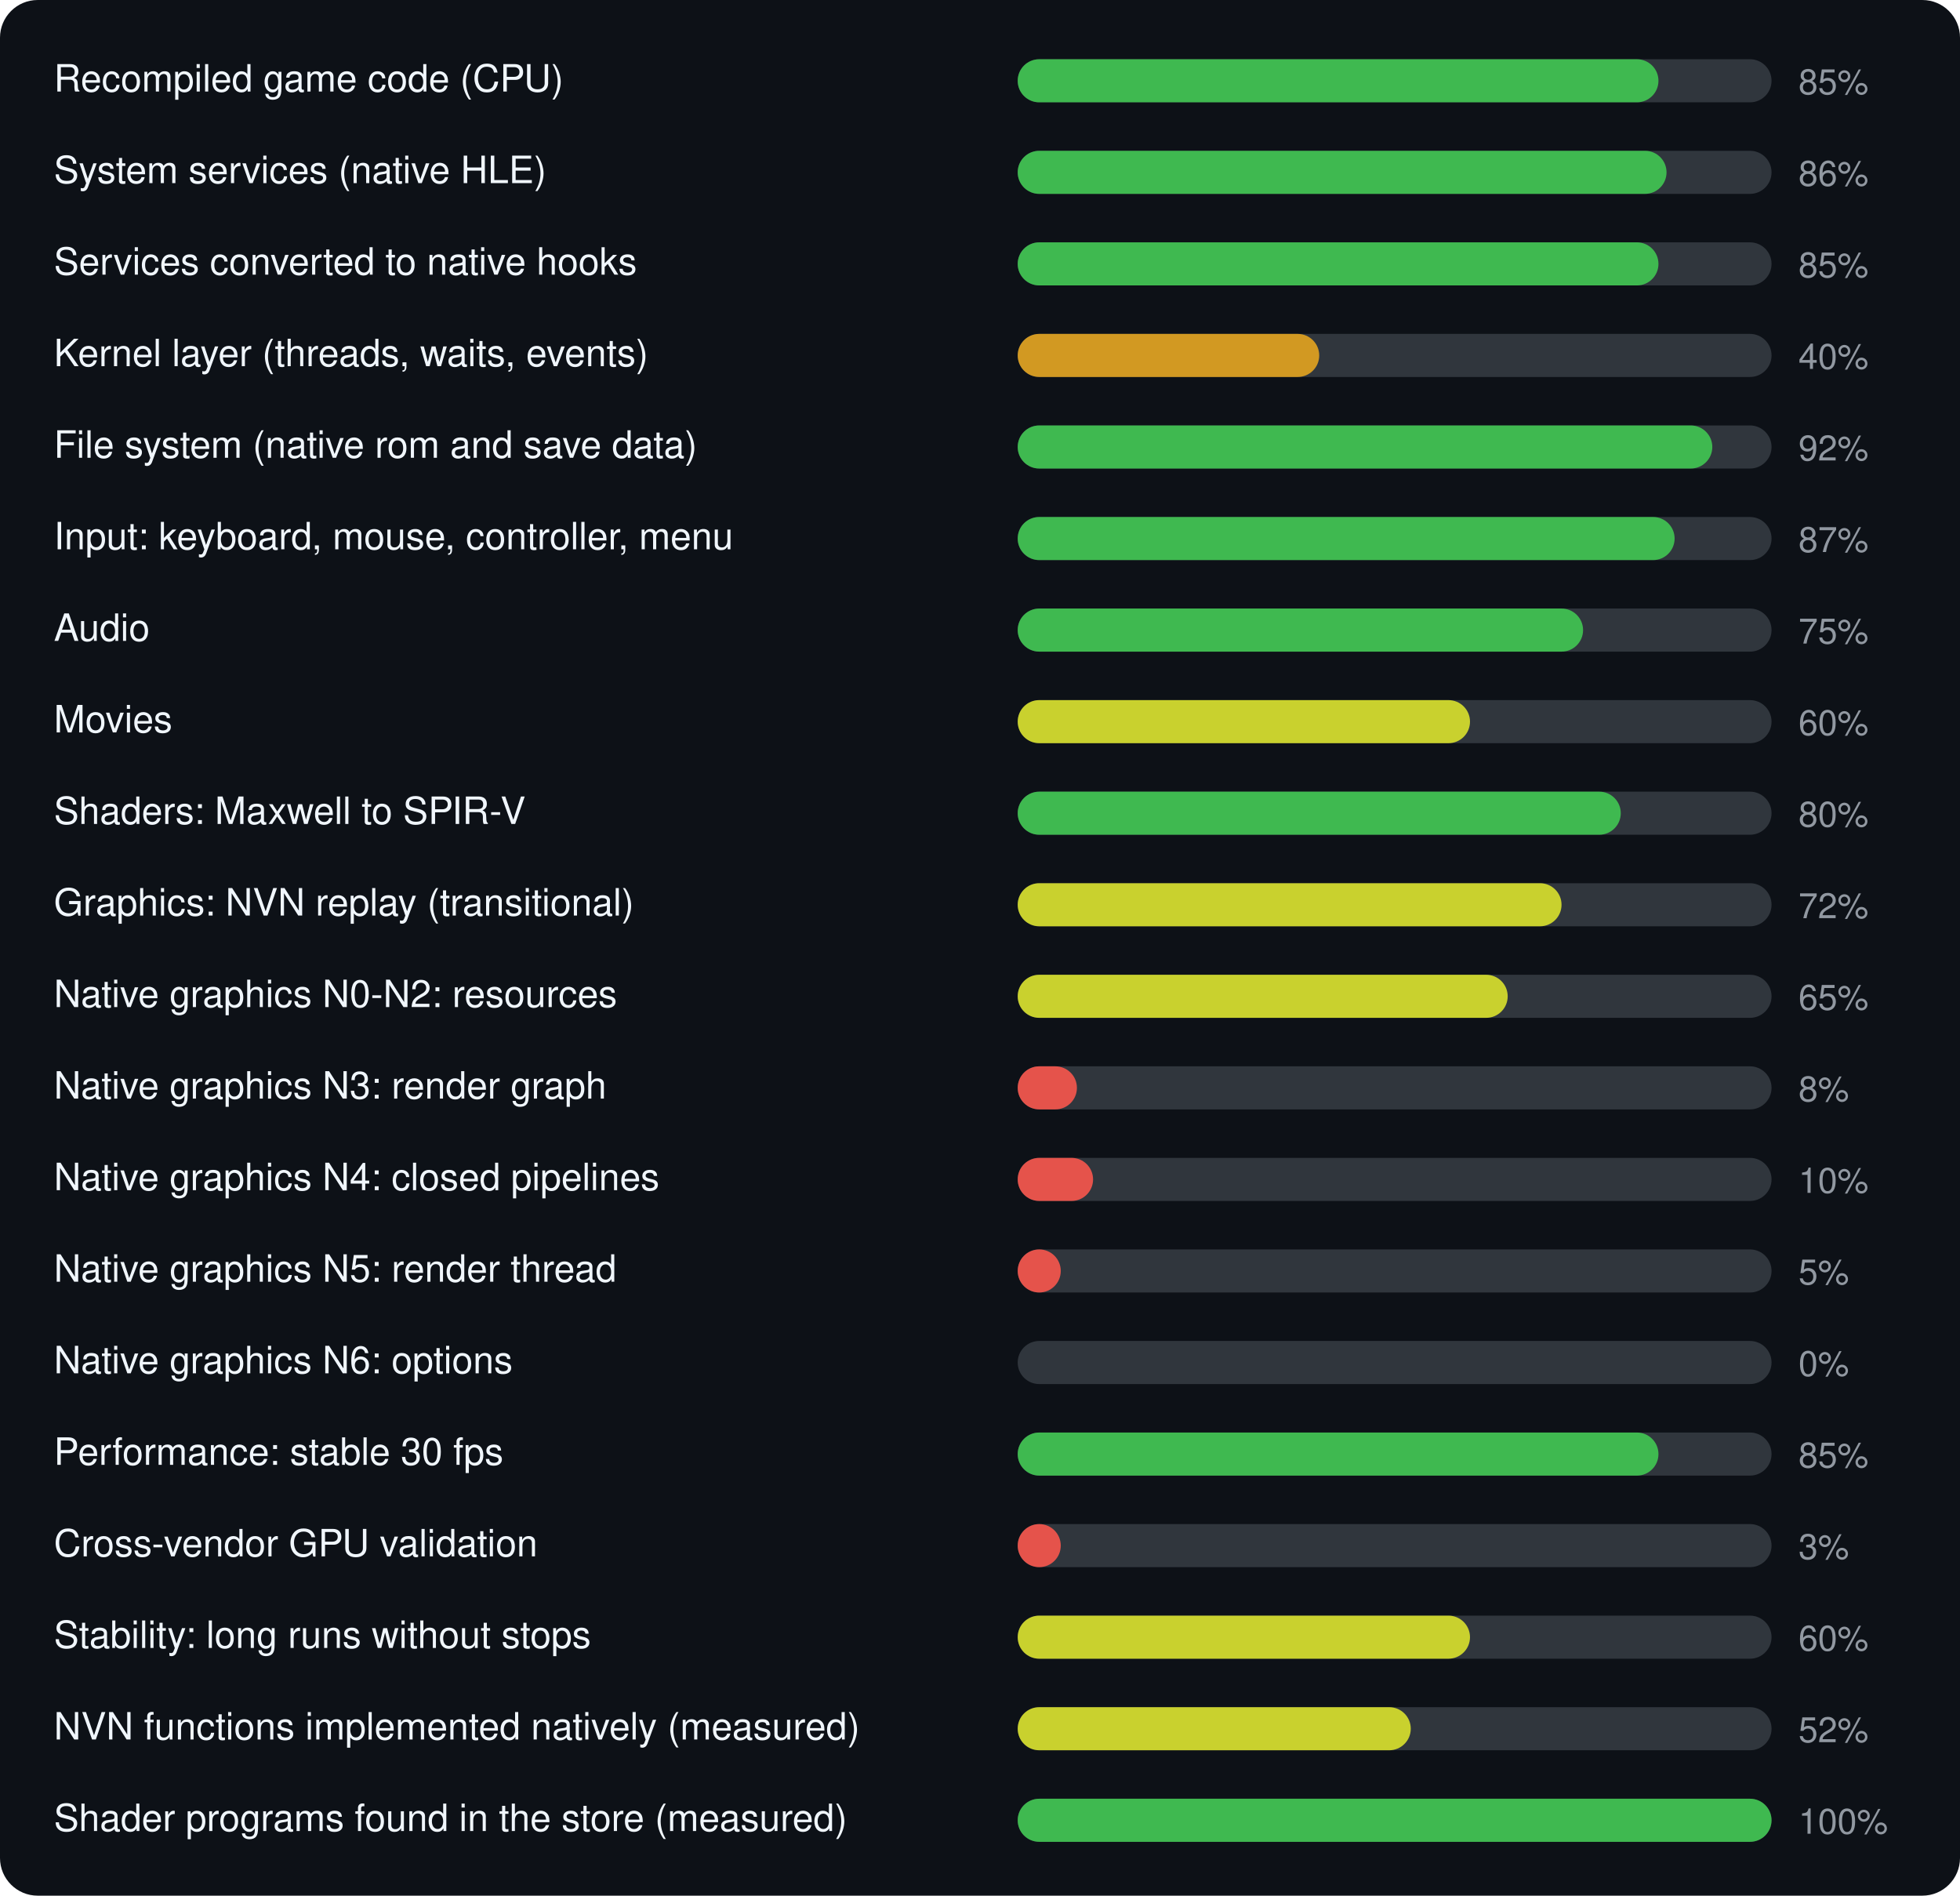
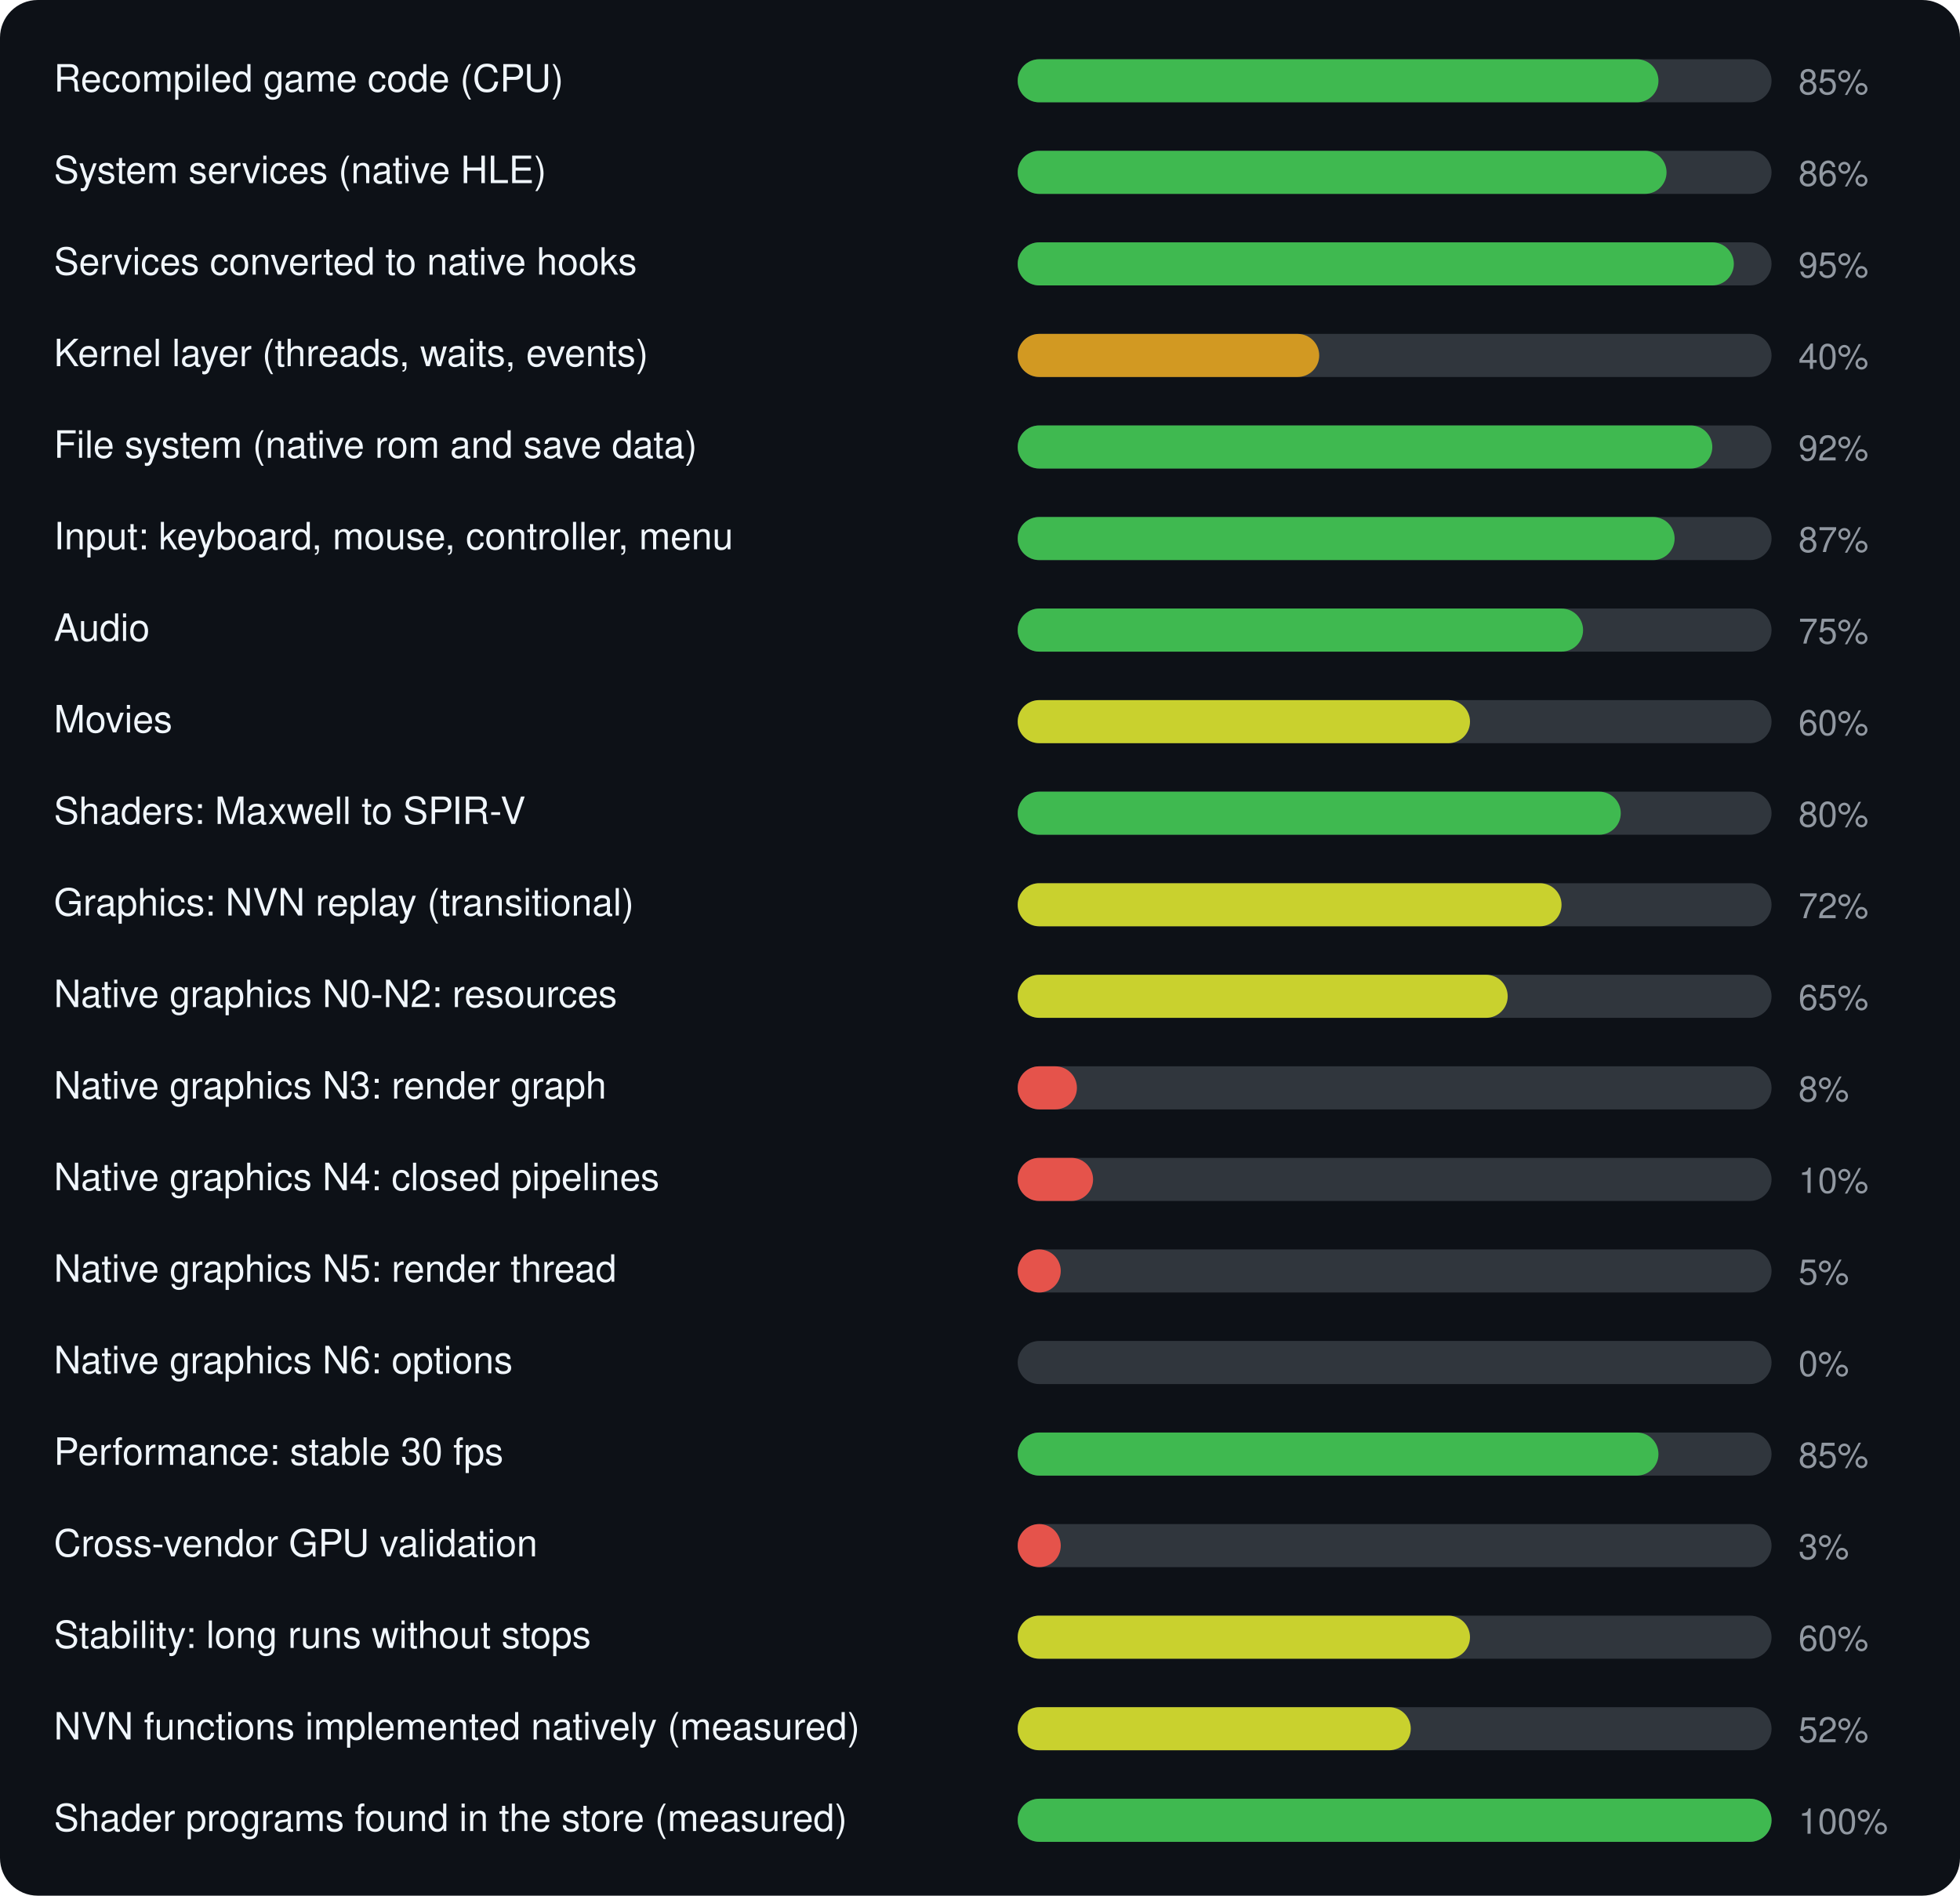
<svg xmlns="http://www.w3.org/2000/svg" width="728" height="704" viewBox="0 0 728 704" role="img" aria-label="Progress by area">
  <style>.t{fill:#f0f6fc;font-family:Segoe UI,Helvetica,Arial,sans-serif}.m{fill:#9198a1;font-family:Segoe UI,Helvetica,Arial,sans-serif}</style>
  <rect width="728" height="704" rx="14" fill="#0d1117" />
  <text class="t" x="20" y="34" font-size="14">Recompiled game code (CPU)</text>
  <rect x="378" y="22" width="280" height="16" rx="8" fill="#30363d" />
  <rect x="378" y="22" width="238" height="16" rx="8" fill="#3fb950" />
  <text class="m" x="668" y="35" font-size="13">85%</text>
  <text class="t" x="20" y="68" font-size="14">System services (native HLE)</text>
  <rect x="378" y="56" width="280" height="16" rx="8" fill="#30363d" />
  <rect x="378" y="56" width="241" height="16" rx="8" fill="#3fb950" />
  <text class="m" x="668" y="69" font-size="13">86%</text>
  <text class="t" x="20" y="102" font-size="14">Services converted to native hooks</text>
  <rect x="378" y="90" width="280" height="16" rx="8" fill="#30363d" />
-   <rect x="378" y="90" width="238" height="16" rx="8" fill="#3fb950" />
-   <text class="m" x="668" y="103" font-size="13">85%</text>
+   <rect x="378" y="90" width="266" height="16" rx="8" fill="#3fb950" />
+   <text class="m" x="668" y="103" font-size="13">95%</text>
  <text class="t" x="20" y="136" font-size="14">Kernel layer (threads, waits, events)</text>
  <rect x="378" y="124" width="280" height="16" rx="8" fill="#30363d" />
  <rect x="378" y="124" width="112" height="16" rx="8" fill="#d29922" />
  <text class="m" x="668" y="137" font-size="13">40%</text>
  <text class="t" x="20" y="170" font-size="14">File system (native rom and save data)</text>
  <rect x="378" y="158" width="280" height="16" rx="8" fill="#30363d" />
  <rect x="378" y="158" width="258" height="16" rx="8" fill="#3fb950" />
  <text class="m" x="668" y="171" font-size="13">92%</text>
  <text class="t" x="20" y="204" font-size="14">Input: keyboard, mouse, controller, menu</text>
  <rect x="378" y="192" width="280" height="16" rx="8" fill="#30363d" />
  <rect x="378" y="192" width="244" height="16" rx="8" fill="#3fb950" />
  <text class="m" x="668" y="205" font-size="13">87%</text>
  <text class="t" x="20" y="238" font-size="14">Audio</text>
  <rect x="378" y="226" width="280" height="16" rx="8" fill="#30363d" />
  <rect x="378" y="226" width="210" height="16" rx="8" fill="#3fb950" />
  <text class="m" x="668" y="239" font-size="13">75%</text>
  <text class="t" x="20" y="272" font-size="14">Movies</text>
  <rect x="378" y="260" width="280" height="16" rx="8" fill="#30363d" />
  <rect x="378" y="260" width="168" height="16" rx="8" fill="#c9d12e" />
  <text class="m" x="668" y="273" font-size="13">60%</text>
  <text class="t" x="20" y="306" font-size="14">Shaders: Maxwell to SPIR-V</text>
  <rect x="378" y="294" width="280" height="16" rx="8" fill="#30363d" />
  <rect x="378" y="294" width="224" height="16" rx="8" fill="#3fb950" />
  <text class="m" x="668" y="307" font-size="13">80%</text>
  <text class="t" x="20" y="340" font-size="14">Graphics: NVN replay (transitional)</text>
  <rect x="378" y="328" width="280" height="16" rx="8" fill="#30363d" />
  <rect x="378" y="328" width="202" height="16" rx="8" fill="#c9d12e" />
  <text class="m" x="668" y="341" font-size="13">72%</text>
  <text class="t" x="20" y="374" font-size="14">Native graphics N0-N2: resources</text>
  <rect x="378" y="362" width="280" height="16" rx="8" fill="#30363d" />
  <rect x="378" y="362" width="182" height="16" rx="8" fill="#c9d12e" />
  <text class="m" x="668" y="375" font-size="13">65%</text>
  <text class="t" x="20" y="408" font-size="14">Native graphics N3: render graph</text>
  <rect x="378" y="396" width="280" height="16" rx="8" fill="#30363d" />
  <rect x="378" y="396" width="22" height="16" rx="8" fill="#e5534b" />
  <text class="m" x="668" y="409" font-size="13">8%</text>
  <text class="t" x="20" y="442" font-size="14">Native graphics N4: closed pipelines</text>
  <rect x="378" y="430" width="280" height="16" rx="8" fill="#30363d" />
  <rect x="378" y="430" width="28" height="16" rx="8" fill="#e5534b" />
  <text class="m" x="668" y="443" font-size="13">10%</text>
  <text class="t" x="20" y="476" font-size="14">Native graphics N5: render thread</text>
  <rect x="378" y="464" width="280" height="16" rx="8" fill="#30363d" />
  <rect x="378" y="464" width="16" height="16" rx="8" fill="#e5534b" />
  <text class="m" x="668" y="477" font-size="13">5%</text>
  <text class="t" x="20" y="510" font-size="14">Native graphics N6: options</text>
  <rect x="378" y="498" width="280" height="16" rx="8" fill="#30363d" />
  <text class="m" x="668" y="511" font-size="13">0%</text>
  <text class="t" x="20" y="544" font-size="14">Performance: stable 30 fps</text>
  <rect x="378" y="532" width="280" height="16" rx="8" fill="#30363d" />
  <rect x="378" y="532" width="238" height="16" rx="8" fill="#3fb950" />
  <text class="m" x="668" y="545" font-size="13">85%</text>
  <text class="t" x="20" y="578" font-size="14">Cross-vendor GPU validation</text>
  <rect x="378" y="566" width="280" height="16" rx="8" fill="#30363d" />
  <rect x="378" y="566" width="16" height="16" rx="8" fill="#e5534b" />
  <text class="m" x="668" y="579" font-size="13">3%</text>
  <text class="t" x="20" y="612" font-size="14">Stability: long runs without stops</text>
  <rect x="378" y="600" width="280" height="16" rx="8" fill="#30363d" />
  <rect x="378" y="600" width="168" height="16" rx="8" fill="#c9d12e" />
  <text class="m" x="668" y="613" font-size="13">60%</text>
  <text class="t" x="20" y="646" font-size="14">NVN functions implemented natively (measured)</text>
  <rect x="378" y="634" width="280" height="16" rx="8" fill="#30363d" />
  <rect x="378" y="634" width="146" height="16" rx="8" fill="#c9d12e" />
  <text class="m" x="668" y="647" font-size="13">52%</text>
  <text class="t" x="20" y="680" font-size="14">Shader programs found in the store (measured)</text>
  <rect x="378" y="668" width="280" height="16" rx="8" fill="#30363d" />
  <rect x="378" y="668" width="280" height="16" rx="8" fill="#3fb950" />
  <text class="m" x="668" y="681" font-size="13">100%</text>
</svg>
